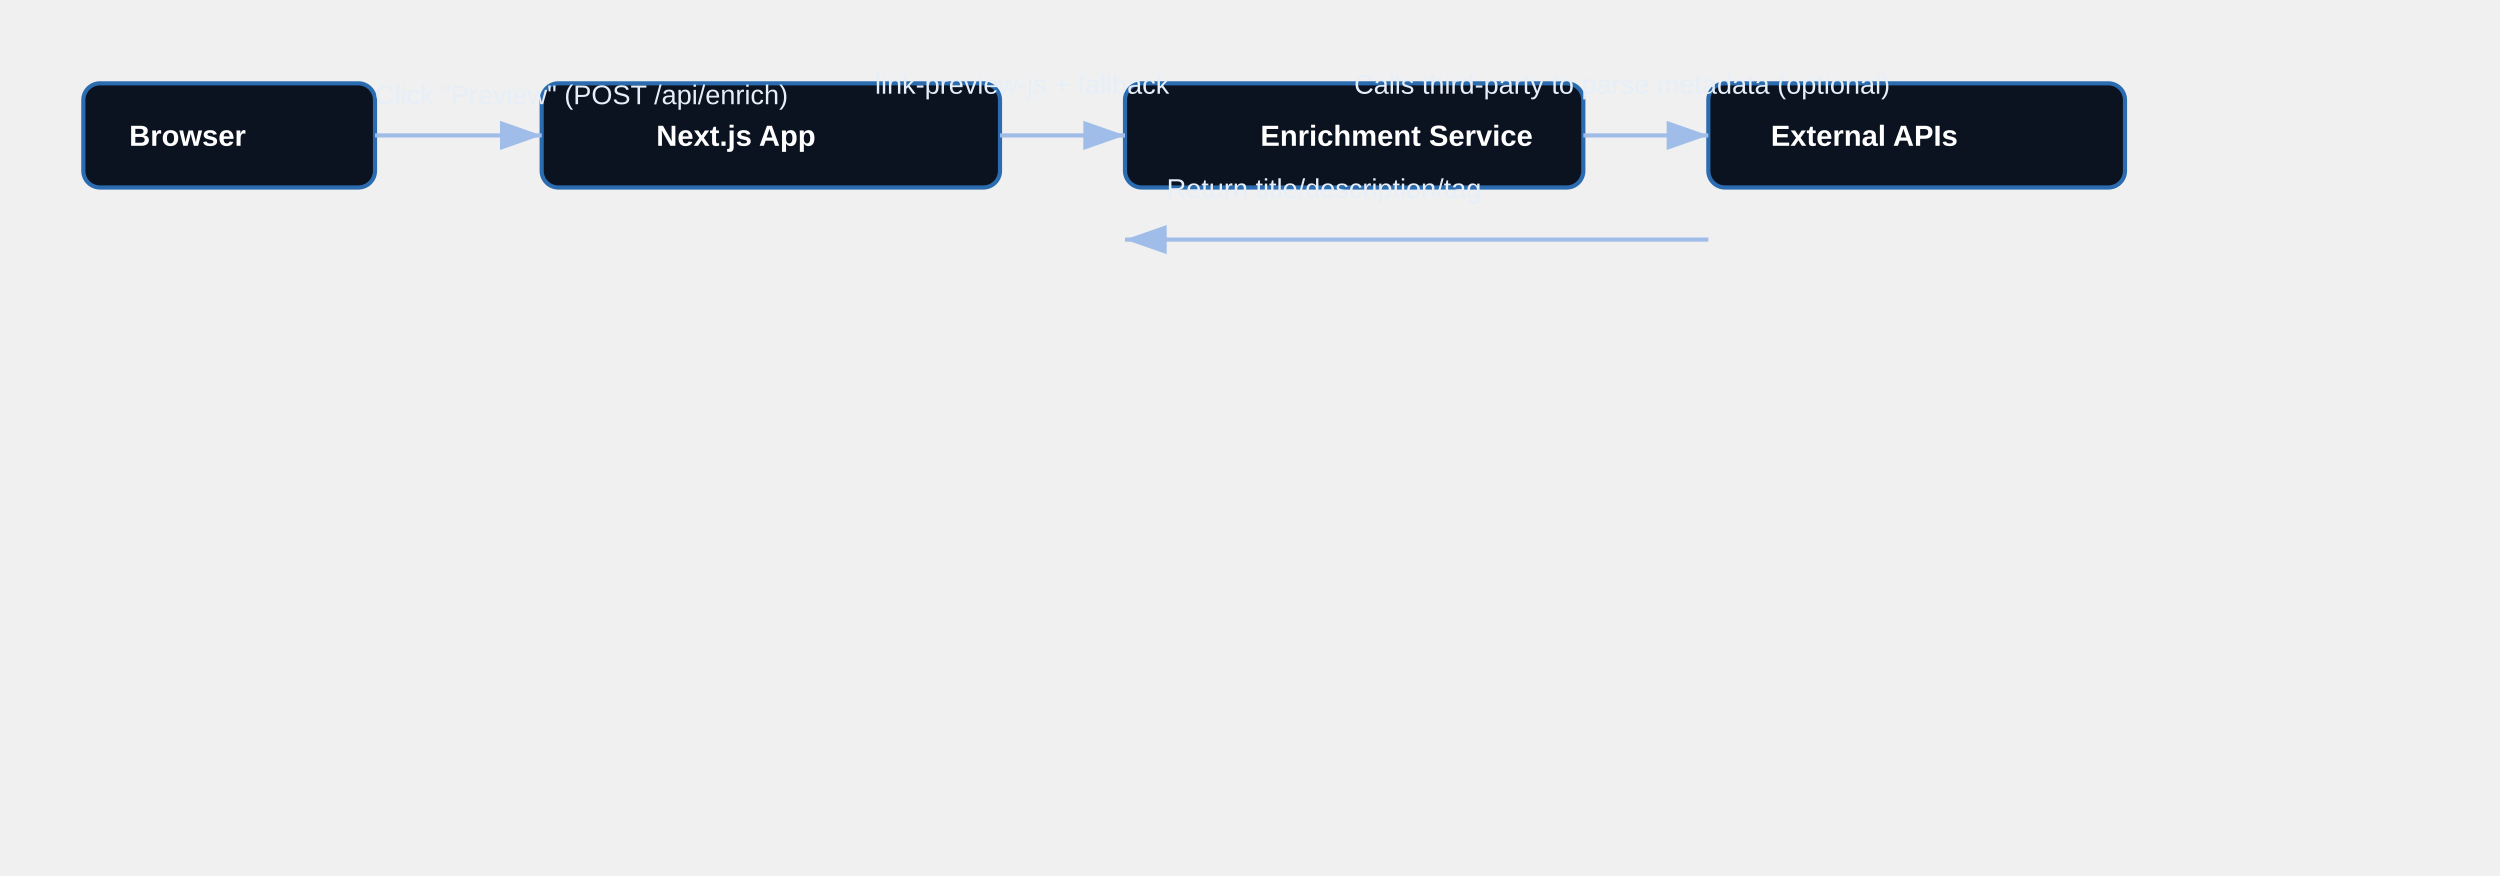
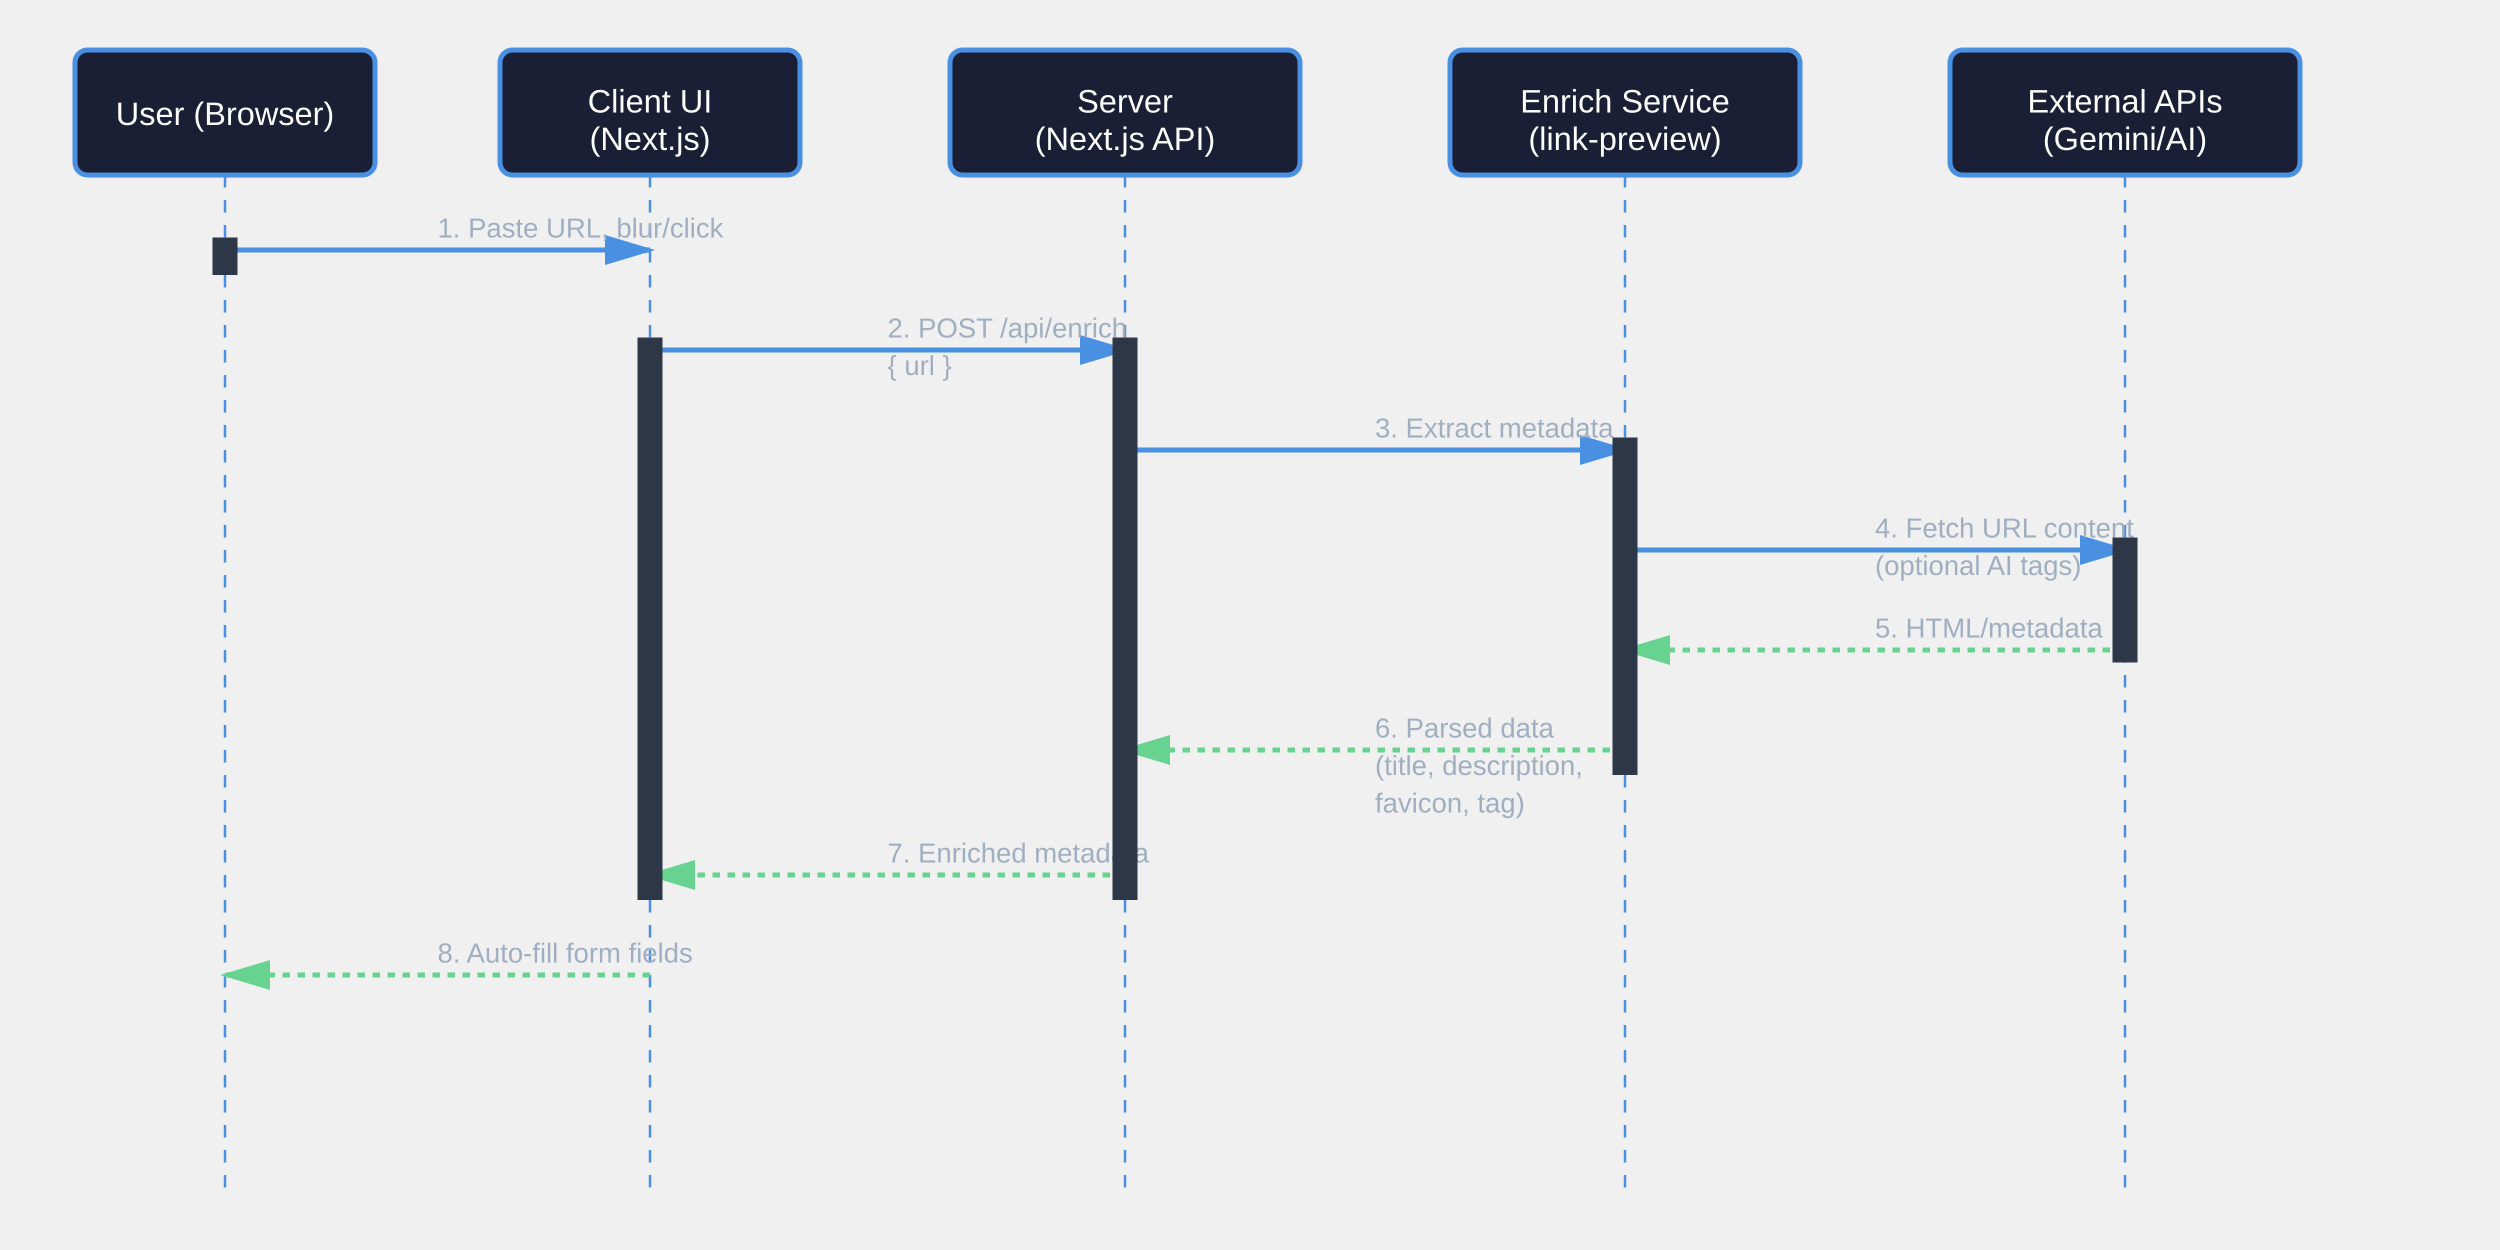
- <svg xmlns="http://www.w3.org/2000/svg" width="1200" height="420">
-   <style>
-     .txt{font-family:Arial, sans-serif; font-size:13px; fill:#e6eef8}
-     .title{font-family:Arial, sans-serif; font-size:14px; fill:#fff; font-weight:600}
-     .box{fill:#0b1220;stroke:#2b6cb0;stroke-width:2;rx:8}
-     .line{stroke:#9fbde8; stroke-width:2; fill:none; marker-end:url(#arrowhead)}
-   </style>
+ <svg xmlns="http://www.w3.org/2000/svg" viewBox="0 0 1000 500">
  <defs>
-     <marker id="arrowhead" markerWidth="10" markerHeight="7" refX="10" refY="3.5" orient="auto">
-       <polygon points="0 0, 10 3.5, 0 7" fill="#9fbde8" />
+     <style>
+       .actor { fill: #1a1f35; stroke: #4a90e2; stroke-width: 2; }
+       .lifeline { stroke: #4a90e2; stroke-width: 1; stroke-dasharray: 5,5; }
+       .text { fill: #ffffff; font-family: Arial, sans-serif; font-size: 13px; text-anchor: middle; }
+       .label { fill: #a0aec0; font-family: Arial, sans-serif; font-size: 11px; }
+       .arrow { stroke: #4a90e2; stroke-width: 2; fill: none; marker-end: url(#arrowhead); }
+       .return-arrow { stroke: #68d391; stroke-width: 2; fill: none; marker-end: url(#return-arrowhead); stroke-dasharray: 3,3; }
+     </style>
+     <marker id="arrowhead" markerWidth="10" markerHeight="10" refX="9" refY="3" orient="auto">
+       <polygon points="0 0, 10 3, 0 6" fill="#4a90e2" />
+     </marker>
+     <marker id="return-arrowhead" markerWidth="10" markerHeight="10" refX="9" refY="3" orient="auto">
+       <polygon points="0 0, 10 3, 0 6" fill="#68d391" />
    </marker>
  </defs>
-   <rect x="40" y="40" width="140" height="50" class="box" />
-   <text x="62" y="70" class="title">Browser</text>
-   <rect x="260" y="40" width="220" height="50" class="box" />
-   <text x="315" y="70" class="title">Next.js App</text>
-   <rect x="540" y="40" width="220" height="50" class="box" />
-   <text x="605" y="70" class="title">Enrichment Service</text>
-   <rect x="820" y="40" width="200" height="50" class="box" />
-   <text x="850" y="70" class="title">External APIs</text>
-   <path d="M180 65 L 260 65" class="line" />
-   <text x="180" y="50" class="txt">Click "Preview" (POST /api/enrich)</text>
-   <path d="M480 65 L 540 65" class="line" />
-   <text x="420" y="45" class="txt">link-preview-js + fallback</text>
-   <path d="M760 65 L 820 65" class="line" />
-   <text x="650" y="45" class="txt">Calls third-party to parse metadata (optional)</text>
-   <path d="M820 115 L 540 115" class="line" />
-   <text x="560" y="95" class="txt">Return title/description/tag</text>
+   <rect class="actor" x="30" y="20" width="120" height="50" rx="5" />
+   <text class="text" x="90" y="50">User (Browser)</text>
+   <line class="lifeline" x1="90" y1="70" x2="90" y2="480" />
+   <rect class="actor" x="200" y="20" width="120" height="50" rx="5" />
+   <text class="text" x="260" y="45">Client UI</text>
+   <text class="text" x="260" y="60">(Next.js)</text>
+   <line class="lifeline" x1="260" y1="70" x2="260" y2="480" />
+   <rect class="actor" x="380" y="20" width="140" height="50" rx="5" />
+   <text class="text" x="450" y="45">Server</text>
+   <text class="text" x="450" y="60">(Next.js API)</text>
+   <line class="lifeline" x1="450" y1="70" x2="450" y2="480" />
+   <rect class="actor" x="580" y="20" width="140" height="50" rx="5" />
+   <text class="text" x="650" y="45">Enrich Service</text>
+   <text class="text" x="650" y="60">(link-preview)</text>
+   <line class="lifeline" x1="650" y1="70" x2="650" y2="480" />
+   <rect class="actor" x="780" y="20" width="140" height="50" rx="5" />
+   <text class="text" x="850" y="45">External APIs</text>
+   <text class="text" x="850" y="60">(Gemini/AI)</text>
+   <line class="lifeline" x1="850" y1="70" x2="850" y2="480" />
+   <path class="arrow" d="M 90 100 L 260 100" />
+   <text class="label" x="175" y="95">1. Paste URL, blur/click</text>
+   <path class="arrow" d="M 260 140 L 450 140" />
+   <text class="label" x="355" y="135">2. POST /api/enrich</text>
+   <text class="label" x="355" y="150">{ url }</text>
+   <path class="arrow" d="M 450 180 L 650 180" />
+   <text class="label" x="550" y="175">3. Extract metadata</text>
+   <path class="arrow" d="M 650 220 L 850 220" />
+   <text class="label" x="750" y="215">4. Fetch URL content</text>
+   <text class="label" x="750" y="230">(optional AI tags)</text>
+   <path class="return-arrow" d="M 850 260 L 650 260" />
+   <text class="label" x="750" y="255">5. HTML/metadata</text>
+   <path class="return-arrow" d="M 650 300 L 450 300" />
+   <text class="label" x="550" y="295">6. Parsed data</text>
+   <text class="label" x="550" y="310">(title, description,</text>
+   <text class="label" x="550" y="325">favicon, tag)</text>
+   <path class="return-arrow" d="M 450 350 L 260 350" />
+   <text class="label" x="355" y="345">7. Enriched metadata</text>
+   <path class="return-arrow" d="M 260 390 L 90 390" />
+   <text class="label" x="175" y="385">8. Auto-fill form fields</text>
+   <rect fill="#2d3748" x="85" y="95" width="10" height="15" />
+   <rect fill="#2d3748" x="255" y="135" width="10" height="225" />
+   <rect fill="#2d3748" x="445" y="135" width="10" height="225" />
+   <rect fill="#2d3748" x="645" y="175" width="10" height="135" />
+   <rect fill="#2d3748" x="845" y="215" width="10" height="50" />
</svg>
